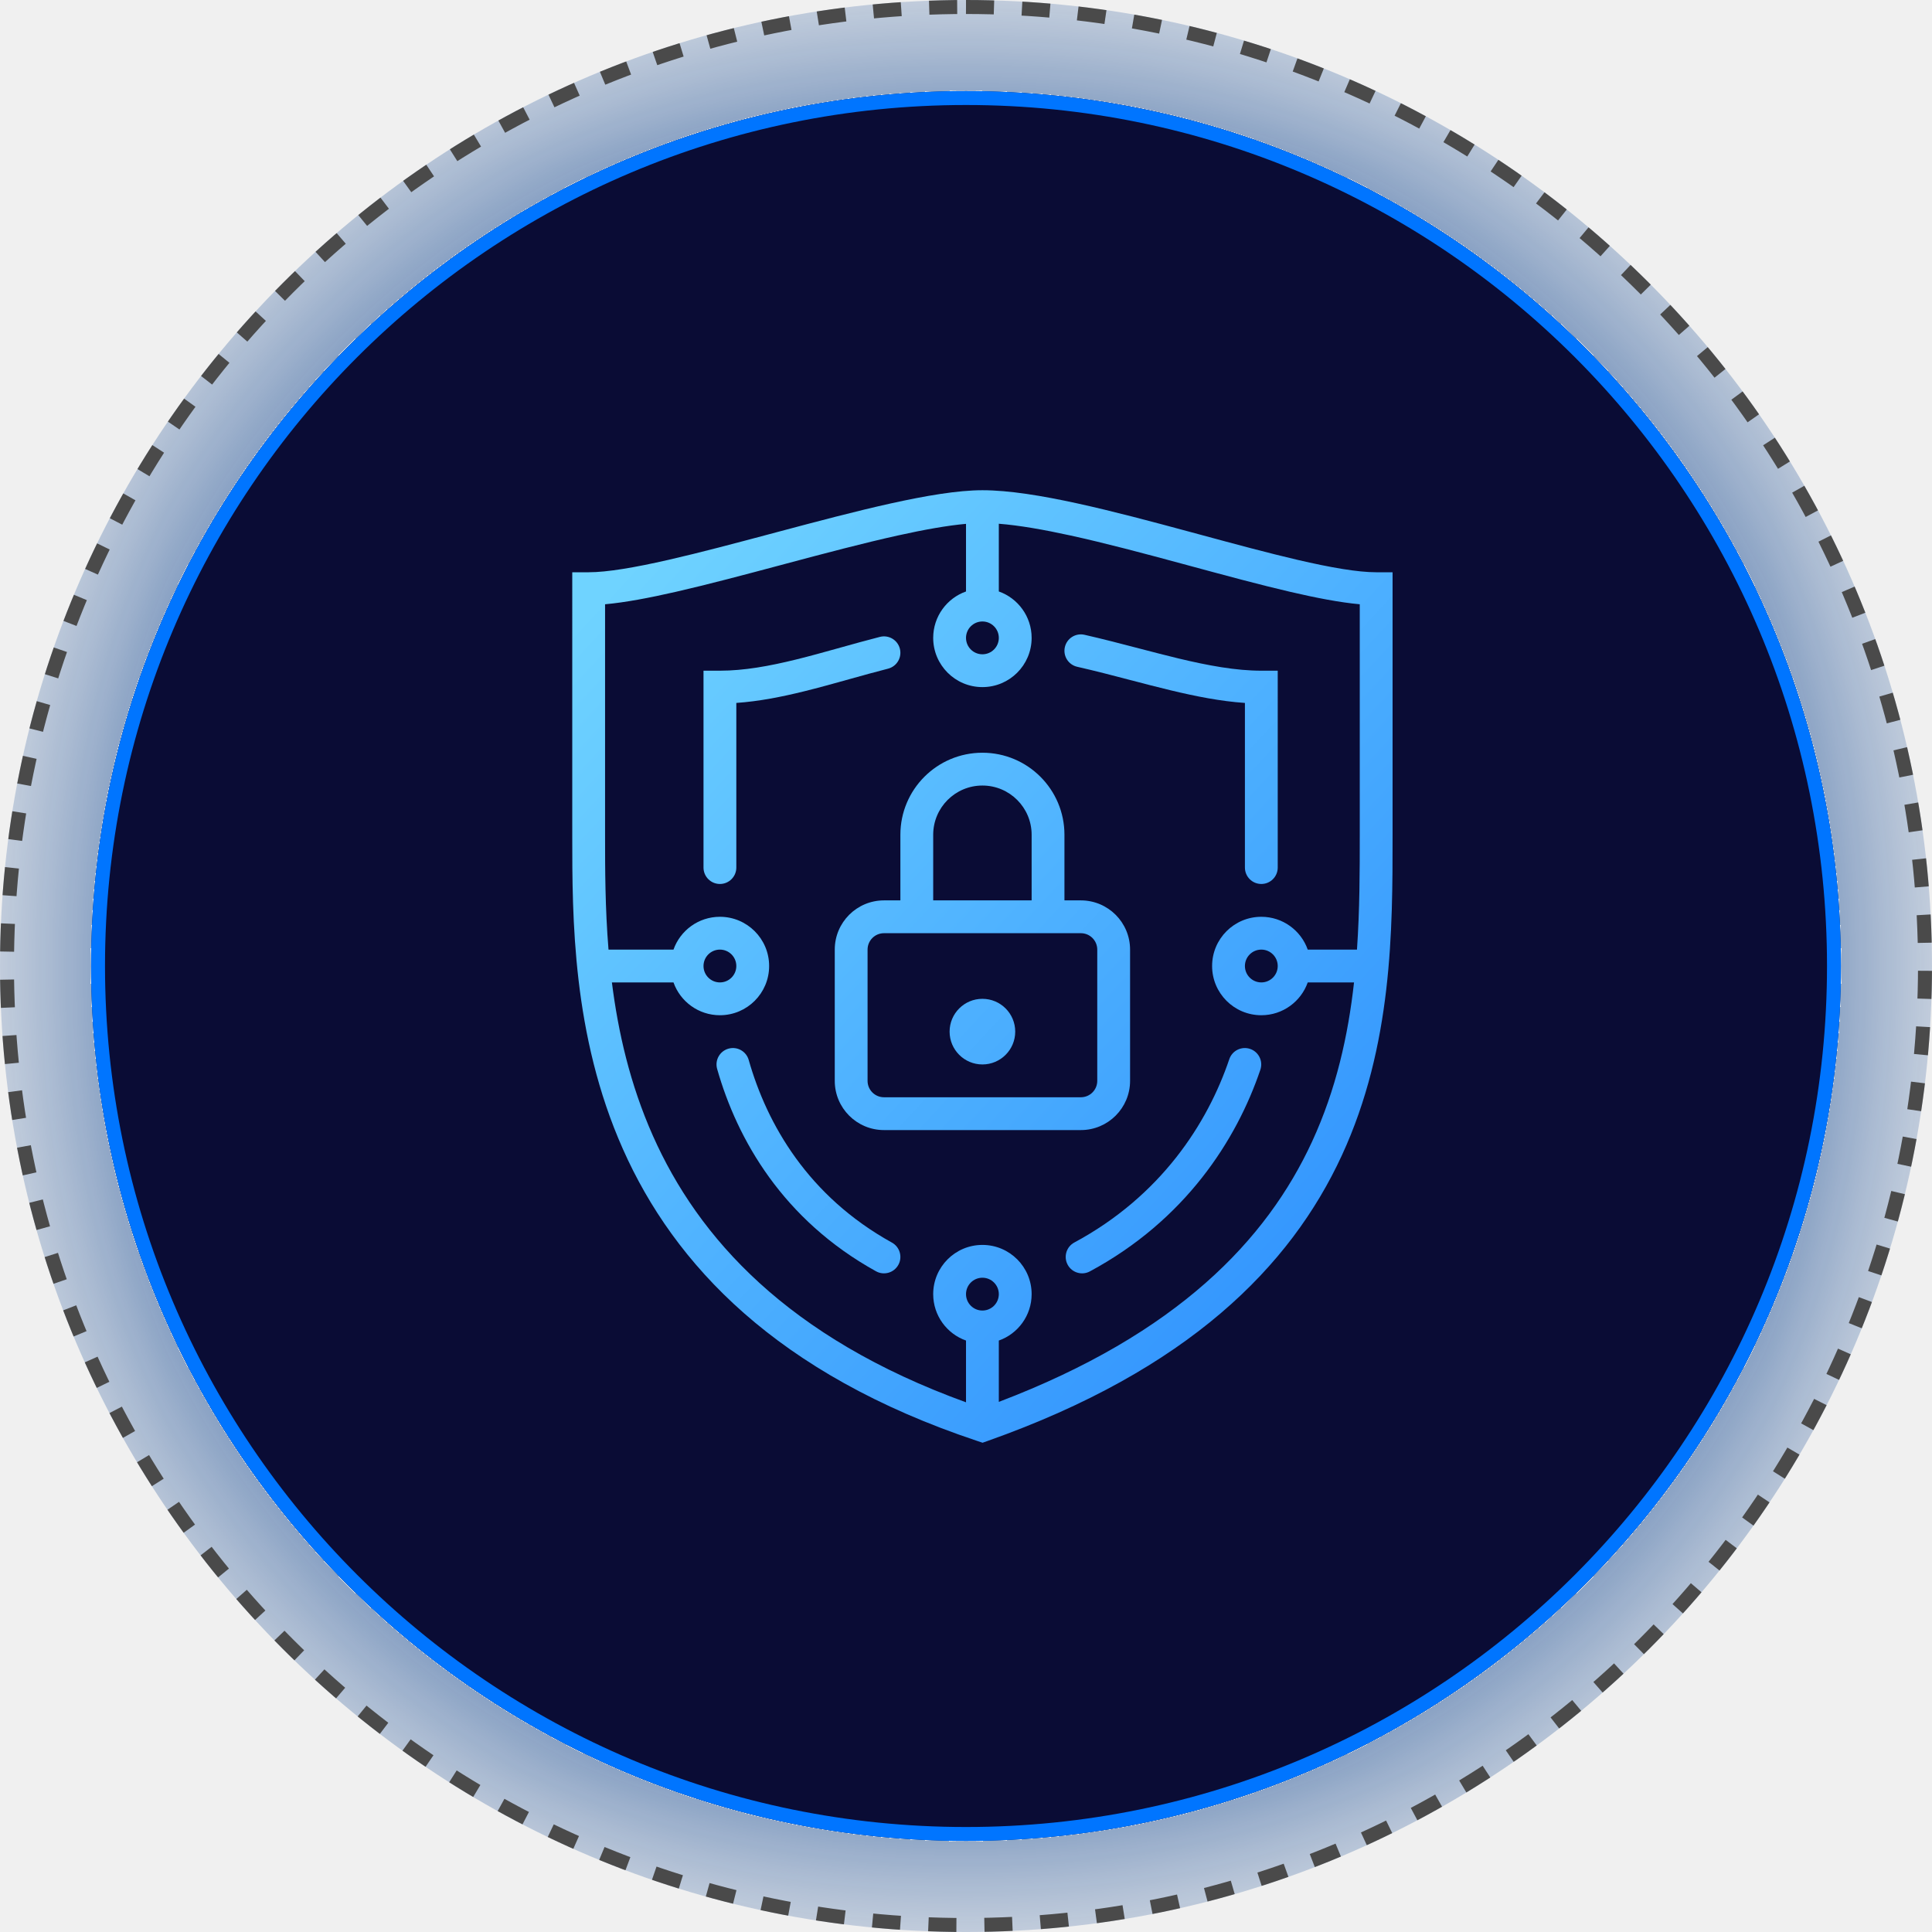
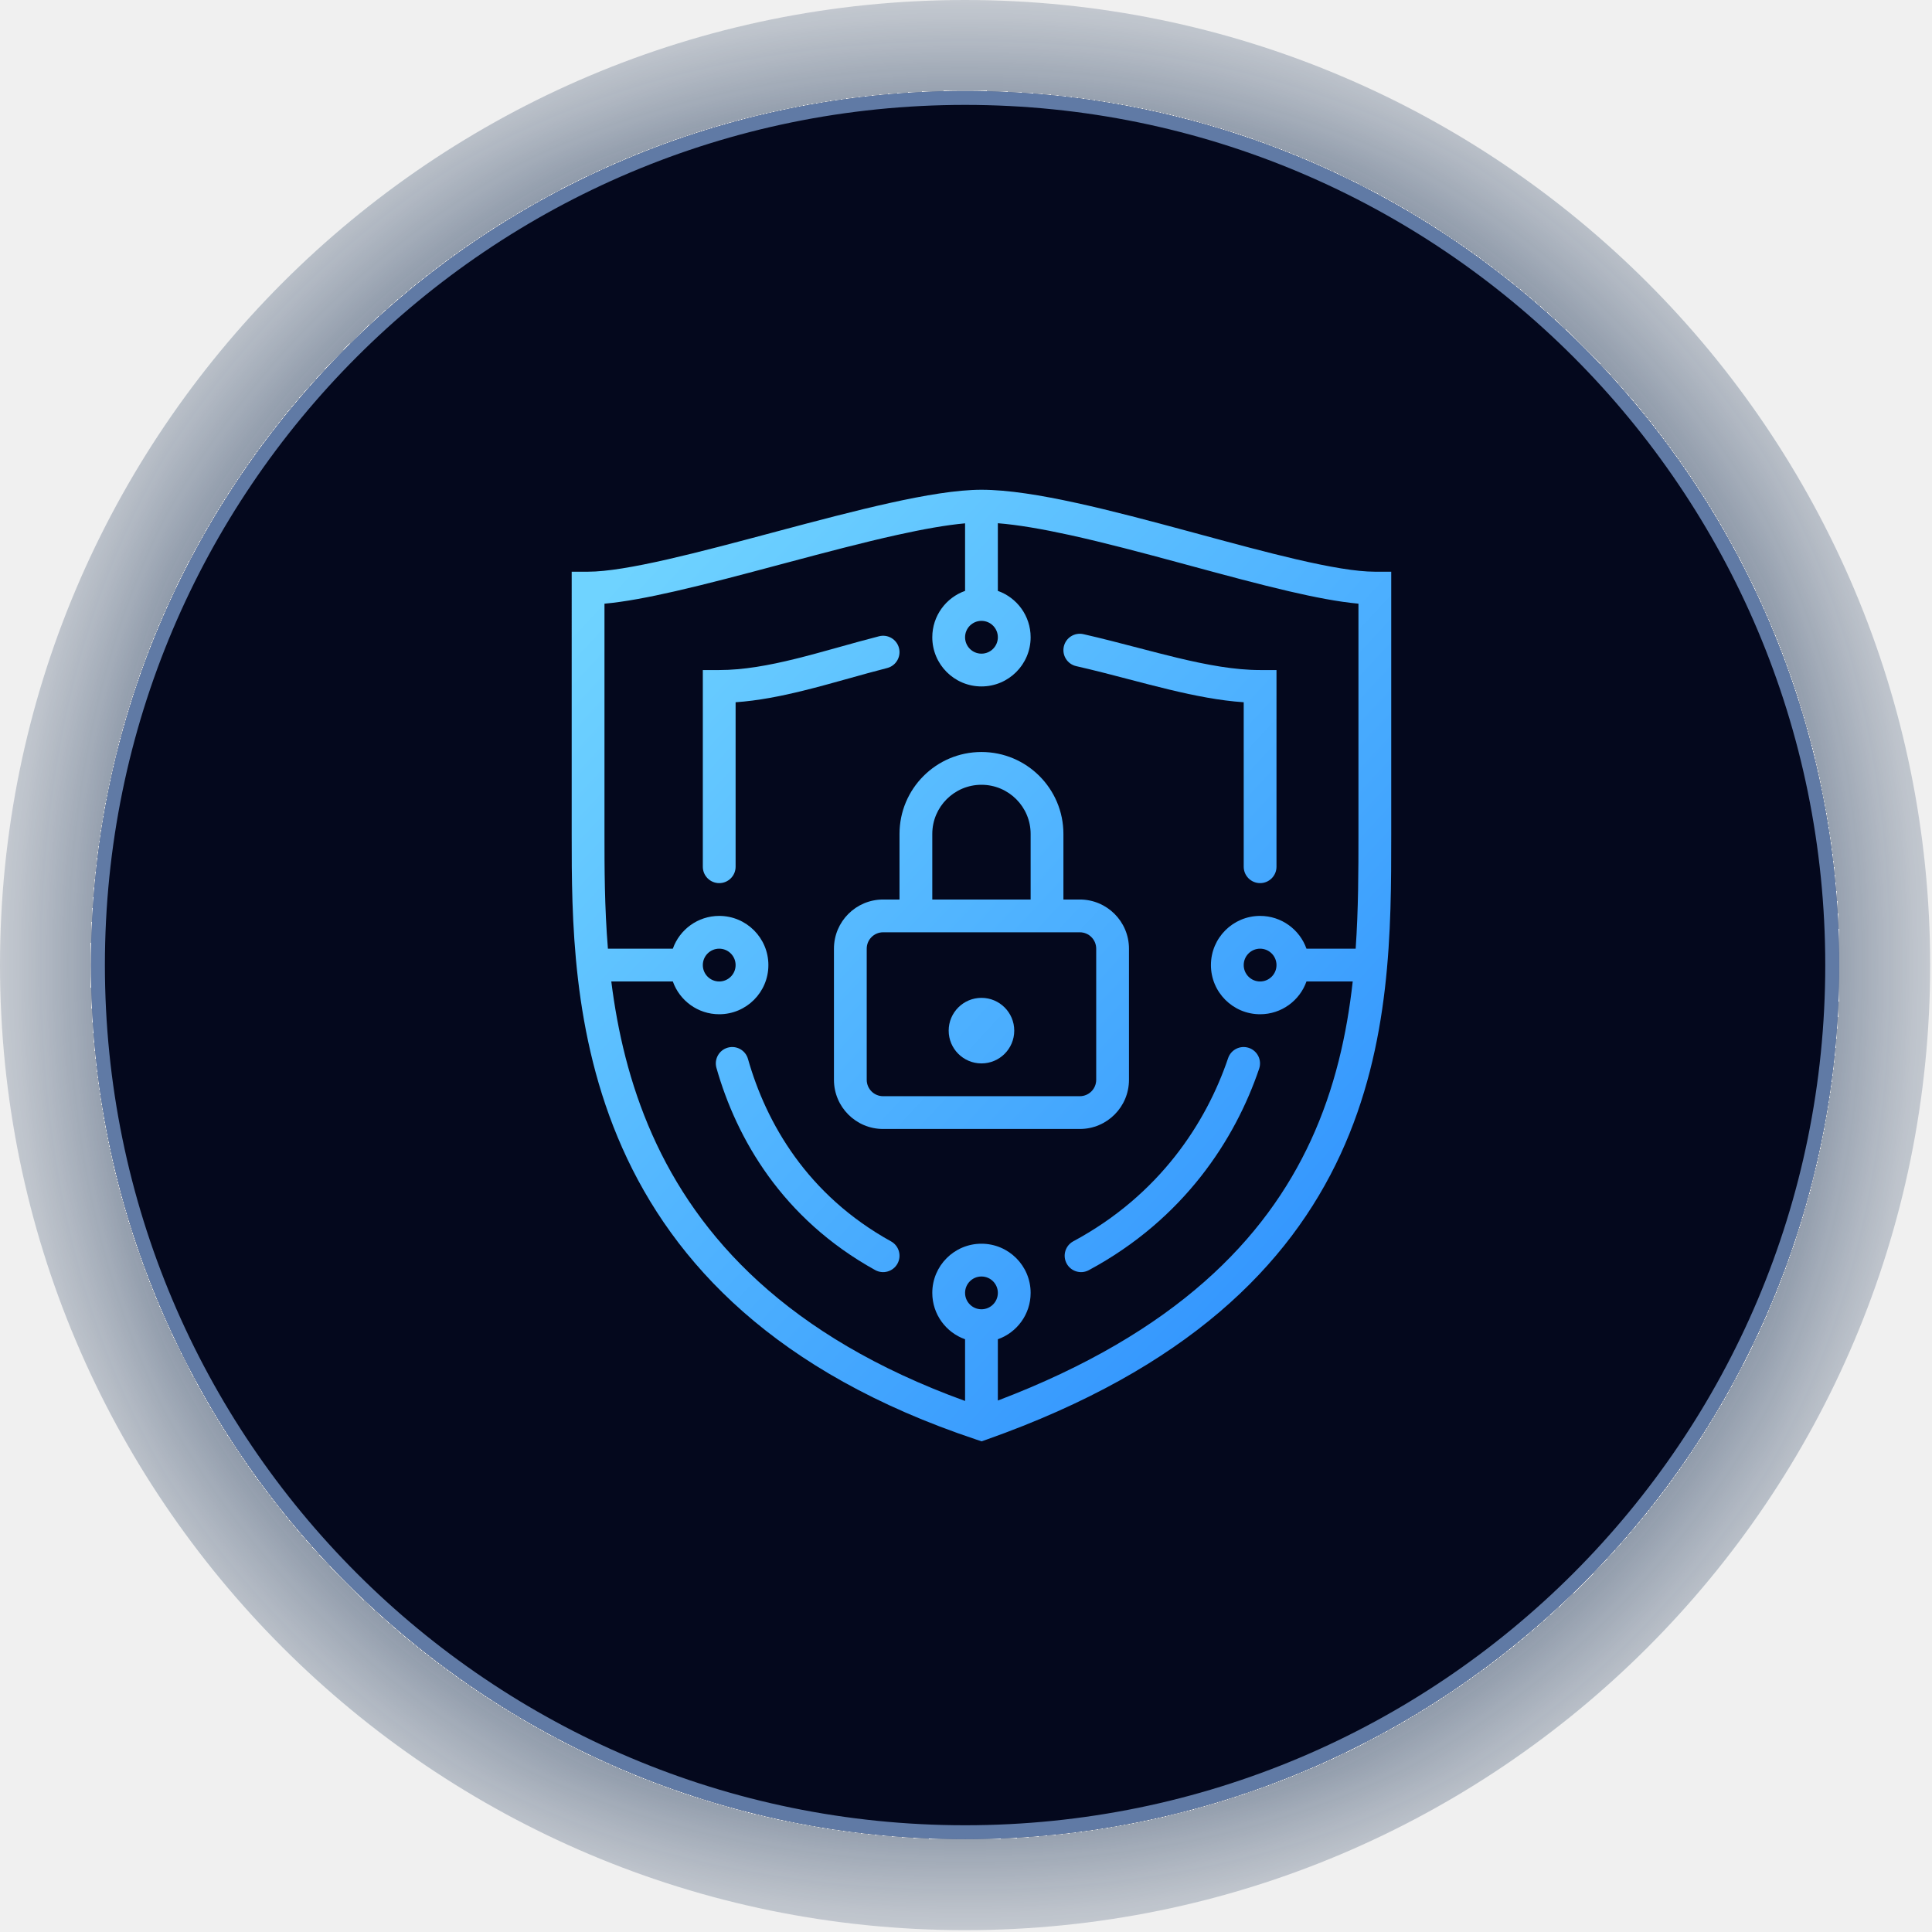
- <svg xmlns="http://www.w3.org/2000/svg" width="497" height="497" viewBox="0 0 497 497" fill="none">
-   <g clip-path="url(#clip0_890_939)">
-     <g filter="url(#filter0_d_890_939)">
-       <rect x="23.41" y="23.41" width="450.181" height="450.181" rx="225.091" fill="#0A0C35" />
-       <rect x="25.211" y="25.211" width="446.58" height="446.58" rx="223.29" stroke="#0075FF" stroke-width="3.601" />
-       <path d="M278.981 163.296C276.708 162.779 274.446 164.203 273.93 166.476C273.414 168.749 274.838 171.011 277.111 171.527C281.806 172.594 286.206 173.746 290.608 174.899C294.091 175.811 297.575 176.723 301.208 177.594C307.618 179.13 314.028 180.407 320.251 180.828L320.25 223.18C320.25 225.511 322.14 227.4 324.47 227.4C326.801 227.4 328.691 225.511 328.691 223.18L328.692 172.534H324.471C317.97 172.534 310.884 171.233 303.175 169.386C300.01 168.627 296.589 167.734 293.072 166.817C288.418 165.602 283.596 164.344 278.981 163.296Z" fill="url(#paint0_linear_890_939)" />
-       <path d="M228.447 172.013C230.705 171.435 232.067 169.136 231.489 166.878C230.911 164.62 228.612 163.258 226.354 163.836C222.941 164.709 219.549 165.656 216.232 166.583L215.413 166.811C211.817 167.815 208.31 168.786 204.851 169.64C197.916 171.351 191.39 172.534 185.196 172.534H180.975V223.18C180.975 225.511 182.865 227.4 185.196 227.4C187.527 227.4 189.416 225.511 189.416 223.18V180.826C195.238 180.426 201.095 179.261 206.874 177.835C210.472 176.947 214.093 175.943 217.682 174.942L218.485 174.717C221.82 173.786 225.127 172.863 228.447 172.013Z" fill="url(#paint1_linear_890_939)" />
-       <path d="M324.226 275.178C324.973 272.97 323.789 270.574 321.581 269.827C319.373 269.08 316.978 270.264 316.231 272.472C310.632 289.019 298.634 307.647 276.369 319.628C274.316 320.732 273.547 323.291 274.652 325.344C275.756 327.397 278.316 328.165 280.368 327.061C304.864 313.88 318.08 293.341 324.226 275.178Z" fill="url(#paint2_linear_890_939)" />
-       <path d="M192.602 272.671C191.965 270.429 189.631 269.128 187.388 269.765C185.146 270.403 183.845 272.737 184.482 274.979C189.643 293.14 201.402 313.788 225.358 327.037C227.397 328.166 229.965 327.427 231.093 325.387C232.222 323.347 231.483 320.779 229.443 319.651C207.904 307.739 197.305 289.22 192.602 272.671Z" fill="url(#paint3_linear_890_939)" />
-       <path d="M252.723 273.825C257.384 273.825 261.163 270.046 261.163 265.384C261.163 260.722 257.384 256.943 252.723 256.943C248.061 256.943 244.282 260.722 244.282 265.384C244.282 270.046 248.061 273.825 252.723 273.825Z" fill="url(#paint4_linear_890_939)" />
-       <path fill-rule="evenodd" clip-rule="evenodd" d="M231.62 231.621V214.739C231.62 203.084 241.068 193.637 252.723 193.637C264.377 193.637 273.825 203.084 273.825 214.739V231.621H278.045C285.038 231.621 290.707 237.289 290.707 244.282V278.046C290.707 285.038 285.038 290.707 278.045 290.707H227.4C220.407 290.707 214.739 285.038 214.739 278.046V244.282C214.739 237.289 220.407 231.621 227.4 231.621H231.62ZM265.384 214.739V231.621H240.061V214.739C240.061 207.746 245.73 202.077 252.723 202.077C259.715 202.077 265.384 207.746 265.384 214.739ZM227.4 240.061C225.069 240.061 223.179 241.951 223.179 244.282V278.046C223.179 280.376 225.069 282.266 227.4 282.266H278.045C280.376 282.266 282.266 280.376 282.266 278.046V244.282C282.266 241.951 280.376 240.061 278.045 240.061H227.4Z" fill="url(#paint5_linear_890_939)" />
-       <path fill-rule="evenodd" clip-rule="evenodd" d="M229.159 129.506C238.125 127.521 246.425 126.109 252.723 126.109C259.53 126.109 268.075 127.513 277.168 129.504C286.316 131.508 296.302 134.171 306.052 136.807L308.705 137.524C317.564 139.921 326.148 142.244 333.802 144.024C342.3 146 349.269 147.212 354.014 147.212H358.235V215.042C358.235 239.15 358.235 268.948 345.185 297.223C331.964 325.869 305.648 352.408 254.132 370.653L252.765 371.138L251.389 370.679C199.711 353.453 173.418 325.245 160.236 295.586C147.21 266.277 147.21 235.986 147.211 214.954L147.212 147.212H151.432C156.185 147.212 163.29 145.998 171.958 144.02C180.139 142.154 189.376 139.69 198.815 137.172L200.199 136.803C210.075 134.169 220.12 131.507 229.159 129.506ZM155.652 155.446L155.652 214.739C155.652 223.501 155.659 233.554 156.538 244.282H173.254C174.993 239.364 179.683 235.841 185.195 235.841C192.188 235.841 197.857 241.51 197.857 248.502C197.857 255.495 192.188 261.164 185.195 261.164C179.683 261.164 174.993 257.64 173.254 252.723H157.409C159.013 265.492 162.081 278.954 167.95 292.158C179.629 318.436 202.608 344.103 248.502 360.739V344.852C243.584 343.114 240.061 338.424 240.061 332.911C240.061 325.919 245.73 320.25 252.723 320.25C259.715 320.25 265.384 325.919 265.384 332.911C265.384 338.424 261.861 343.114 256.943 344.852V360.63C302.942 343.132 325.885 318.898 337.521 293.686C343.737 280.219 346.804 266.329 348.319 252.723H336.411C334.673 257.64 329.983 261.164 324.47 261.164C317.477 261.164 311.809 255.495 311.809 248.502C311.809 241.51 317.477 235.841 324.47 235.841C329.983 235.841 334.673 239.364 336.411 244.282H349.076C349.786 234.085 349.794 224.135 349.794 214.739V155.445C344.651 154.981 338.484 153.779 331.89 152.246C324.08 150.429 315.347 148.066 306.524 145.678L303.85 144.955C294.081 142.315 284.283 139.703 275.362 137.75C268.398 136.225 262.135 135.14 256.943 134.73V152.153C261.861 153.891 265.384 158.581 265.384 164.093C265.384 171.086 259.715 176.755 252.723 176.755C245.73 176.755 240.061 171.086 240.061 164.093C240.061 158.581 243.584 153.891 248.502 152.153V134.758C243.7 135.186 237.738 136.252 230.983 137.748C222.151 139.703 212.28 142.317 202.374 144.959L200.931 145.344C191.546 147.847 182.172 150.348 173.836 152.25C167.112 153.784 160.835 154.984 155.652 155.446ZM252.723 168.314C255.053 168.314 256.943 166.424 256.943 164.093C256.943 161.763 255.053 159.873 252.723 159.873C250.392 159.873 248.502 161.763 248.502 164.093C248.502 166.424 250.392 168.314 252.723 168.314ZM328.691 248.502C328.691 250.833 326.801 252.723 324.47 252.723C322.139 252.723 320.25 250.833 320.25 248.502C320.25 246.171 322.139 244.282 324.47 244.282C326.801 244.282 328.691 246.171 328.691 248.502ZM252.723 337.132C255.053 337.132 256.943 335.242 256.943 332.911C256.943 330.58 255.053 328.691 252.723 328.691C250.392 328.691 248.502 330.58 248.502 332.911C248.502 335.242 250.392 337.132 252.723 337.132ZM189.416 248.502C189.416 250.833 187.526 252.723 185.195 252.723C182.864 252.723 180.975 250.833 180.975 248.502C180.975 246.171 182.864 244.282 185.195 244.282C187.526 244.282 189.416 246.171 189.416 248.502Z" fill="url(#paint6_linear_890_939)" />
+ <svg xmlns="http://www.w3.org/2000/svg" width="477" height="477" viewBox="0 0 477 477" fill="none">
+   <g clip-path="url(#clip0_1517_2700)">
+     <g filter="url(#filter0_d_1517_2700)">
+       <rect x="22.445" y="22.445" width="431.654" height="431.654" rx="215.827" fill="#04081D" />
+       <rect x="24.172" y="24.172" width="428.2" height="428.2" rx="214.1" stroke="#9DC6FF" stroke-opacity="0.6" stroke-width="3.453" />
+       <path d="M267.495 156.572C265.316 156.077 263.147 157.442 262.652 159.622C262.157 161.801 263.523 163.969 265.702 164.464C270.204 165.487 274.423 166.592 278.644 167.698C281.983 168.572 285.324 169.447 288.808 170.282C294.954 171.755 301.1 172.979 307.066 173.383L307.066 213.991C307.066 216.226 308.878 218.038 311.113 218.038C313.348 218.038 315.159 216.226 315.159 213.991L315.16 165.43H311.113C304.88 165.43 298.085 164.183 290.694 162.411C287.659 161.684 284.378 160.828 281.006 159.948C276.544 158.784 271.921 157.577 267.495 156.572Z" fill="url(#paint0_linear_1517_2700)" />
+       <path d="M219.041 164.931C221.206 164.376 222.512 162.172 221.958 160.007C221.404 157.841 219.199 156.536 217.034 157.09C213.762 157.927 210.51 158.835 207.329 159.724L206.544 159.943C203.096 160.905 199.733 161.836 196.416 162.655C189.767 164.296 183.509 165.43 177.57 165.43H173.523V213.991C173.523 216.226 175.335 218.038 177.57 218.038C179.805 218.038 181.617 216.226 181.617 213.991V173.381C187.199 172.998 192.814 171.88 198.356 170.512C201.806 169.661 205.278 168.699 208.719 167.738L209.489 167.524C212.687 166.631 215.858 165.745 219.041 164.931Z" fill="url(#paint1_linear_1517_2700)" />
+       <path d="M310.879 263.849C311.595 261.732 310.459 259.435 308.342 258.719C306.225 258.003 303.928 259.138 303.212 261.255C297.844 277.121 286.339 294.982 264.991 306.47C263.022 307.529 262.285 309.983 263.344 311.951C264.404 313.919 266.857 314.656 268.826 313.597C292.314 300.958 304.986 281.265 310.879 263.849Z" fill="url(#paint2_linear_1517_2700)" />
+       <path d="M184.671 261.446C184.06 259.296 181.822 258.049 179.672 258.66C177.523 259.271 176.275 261.509 176.886 263.659C181.835 281.072 193.109 300.871 216.079 313.575C218.035 314.656 220.497 313.948 221.579 311.992C222.66 310.036 221.952 307.574 219.996 306.492C199.344 295.07 189.18 277.313 184.671 261.446Z" fill="url(#paint3_linear_1517_2700)" />
+       <path d="M242.318 262.552C246.788 262.552 250.411 258.929 250.411 254.459C250.411 249.989 246.788 246.365 242.318 246.365C237.848 246.365 234.224 249.989 234.224 254.459C234.224 258.929 237.848 262.552 242.318 262.552Z" fill="url(#paint4_linear_1517_2700)" />
+       <path fill-rule="evenodd" clip-rule="evenodd" d="M222.084 222.085V205.898C222.084 194.723 231.143 185.664 242.318 185.664C253.492 185.664 262.551 194.723 262.551 205.898V222.085H266.598C273.303 222.085 278.738 227.52 278.738 234.225V266.599C278.738 273.304 273.303 278.739 266.598 278.739H218.037C211.332 278.739 205.897 273.304 205.897 266.599V234.225C205.897 227.52 211.332 222.085 218.037 222.085H222.084ZM254.458 205.898V222.085H230.177V205.898C230.177 199.193 235.613 193.758 242.318 193.758C249.023 193.758 254.458 199.193 254.458 205.898ZM218.037 230.178C215.802 230.178 213.99 231.99 213.99 234.225V266.599C213.99 268.834 215.802 270.646 218.037 270.646H266.598C268.833 270.646 270.645 268.834 270.645 266.599V234.225C270.645 231.99 268.833 230.178 266.598 230.178H218.037Z" fill="url(#paint5_linear_1517_2700)" />
+       <path fill-rule="evenodd" clip-rule="evenodd" d="M219.724 124.173C228.321 122.27 236.279 120.916 242.318 120.916C248.845 120.916 257.038 122.262 265.757 124.171C274.529 126.092 284.103 128.646 293.452 131.173L295.996 131.861C304.491 134.16 312.721 136.387 320.06 138.093C328.208 139.988 334.89 141.15 339.441 141.15H343.487V206.189C343.488 229.304 343.488 257.876 330.975 284.988C318.297 312.455 293.065 337.901 243.669 355.395L242.358 355.86L241.039 355.42C191.488 338.903 166.277 311.856 153.638 283.418C141.147 255.315 141.148 226.271 141.148 206.104L141.149 141.15H145.196C149.753 141.15 156.566 139.986 164.877 138.09C172.722 136.3 181.578 133.938 190.629 131.523L191.955 131.17C201.426 128.644 211.057 126.092 219.724 124.173ZM149.242 149.046L149.242 205.898C149.242 214.3 149.249 223.938 150.092 234.225H166.12C167.787 229.51 172.284 226.132 177.57 226.132C184.274 226.132 189.71 231.567 189.71 238.272C189.71 244.977 184.274 250.412 177.57 250.412C172.284 250.412 167.787 247.034 166.12 242.319H150.926C152.464 254.562 155.406 267.47 161.034 280.131C172.232 305.327 194.266 329.938 238.271 345.89V330.656C233.556 328.99 230.177 324.493 230.177 319.207C230.177 312.502 235.613 307.067 242.318 307.067C249.023 307.067 254.458 312.502 254.458 319.207C254.458 324.493 251.08 328.99 246.364 330.656V345.785C290.471 329.007 312.469 305.77 323.626 281.596C329.586 268.683 332.528 255.365 333.979 242.319H322.562C320.895 247.034 316.398 250.412 311.112 250.412C304.408 250.412 298.972 244.977 298.972 238.272C298.972 231.567 304.408 226.132 311.112 226.132C316.398 226.132 320.895 229.51 322.562 234.225H334.705C335.386 224.448 335.394 214.907 335.394 205.898V149.044C330.462 148.599 324.549 147.447 318.227 145.977C310.738 144.235 302.365 141.969 293.905 139.68L291.341 138.986C281.974 136.455 272.579 133.95 264.026 132.077C257.348 130.615 251.343 129.575 246.364 129.182V145.887C251.08 147.554 254.458 152.051 254.458 157.337C254.458 164.042 249.023 169.477 242.318 169.477C235.613 169.477 230.177 164.042 230.177 157.337C230.177 152.051 233.556 147.554 238.271 145.887V129.209C233.666 129.619 227.95 130.641 221.473 132.075C213.004 133.95 203.54 136.457 194.041 138.99L192.657 139.359C183.658 141.759 174.67 144.157 166.677 145.98C160.23 147.451 154.212 148.602 149.242 149.046ZM242.318 161.384C244.553 161.384 246.364 159.572 246.364 157.337C246.364 155.102 244.553 153.29 242.318 153.29C240.083 153.29 238.271 155.102 238.271 157.337C238.271 159.572 240.083 161.384 242.318 161.384ZM315.159 238.272C315.159 240.507 313.347 242.319 311.112 242.319C308.877 242.319 307.066 240.507 307.066 238.272C307.066 236.037 308.877 234.225 311.112 234.225C313.347 234.225 315.159 236.037 315.159 238.272ZM242.318 323.254C244.553 323.254 246.364 321.442 246.364 319.207C246.364 316.972 244.553 315.16 242.318 315.16C240.083 315.16 238.271 316.972 238.271 319.207C238.271 321.442 240.083 323.254 242.318 323.254ZM181.616 238.272C181.616 240.507 179.805 242.319 177.57 242.319C175.335 242.319 173.523 240.507 173.523 238.272C173.523 236.037 175.335 234.225 177.57 234.225C179.805 234.225 181.616 236.037 181.616 238.272Z" fill="url(#paint6_linear_1517_2700)" />
    </g>
  </g>
-   <rect x="1.801" y="1.801" width="493.399" height="493.399" rx="246.699" stroke="#4A4A4A" stroke-width="3.601" stroke-dasharray="7.2 7.2" />
  <defs>
-     <filter id="filter0_d_890_939" x="-66.626" y="-66.626" width="630.254" height="630.254" filterUnits="userSpaceOnUse" color-interpolation-filters="sRGB">
+     <filter id="filter0_d_1517_2700" x="-63.885" y="-63.885" width="604.316" height="604.316" filterUnits="userSpaceOnUse" color-interpolation-filters="sRGB">
      <feFlood flood-opacity="0" result="BackgroundImageFix" />
      <feColorMatrix in="SourceAlpha" type="matrix" values="0 0 0 0 0 0 0 0 0 0 0 0 0 0 0 0 0 0 127 0" result="hardAlpha" />
      <feOffset />
-       <feGaussianBlur stdDeviation="45.018" />
+       <feGaussianBlur stdDeviation="43.165" />
      <feComposite in2="hardAlpha" operator="out" />
-       <feColorMatrix type="matrix" values="0 0 0 0 0.069 0 0 0 0 0.276 0 0 0 0 0.565 0 0 0 1 0" />
-       <feBlend mode="normal" in2="BackgroundImageFix" result="effect1_dropShadow_890_939" />
-       <feBlend mode="normal" in="SourceGraphic" in2="effect1_dropShadow_890_939" result="shape" />
+       <feColorMatrix type="matrix" values="0 0 0 0 0.122 0 0 0 0 0.216 0 0 0 0 0.349 0 0 0 1 0" />
+       <feBlend mode="normal" in2="BackgroundImageFix" result="effect1_dropShadow_1517_2700" />
+       <feBlend mode="normal" in="SourceGraphic" in2="effect1_dropShadow_1517_2700" result="shape" />
    </filter>
-     <linearGradient id="paint0_linear_890_939" x1="170.566" y1="136.303" x2="389.05" y2="339.042" gradientUnits="userSpaceOnUse">
+     <linearGradient id="paint0_linear_1517_2700" x1="163.542" y1="130.69" x2="373.034" y2="325.085" gradientUnits="userSpaceOnUse">
      <stop stop-color="#6FD3FF" />
      <stop offset="1" stop-color="#288AFE" />
    </linearGradient>
-     <linearGradient id="paint1_linear_890_939" x1="170.566" y1="136.303" x2="389.05" y2="339.042" gradientUnits="userSpaceOnUse">
+     <linearGradient id="paint1_linear_1517_2700" x1="163.542" y1="130.69" x2="373.034" y2="325.085" gradientUnits="userSpaceOnUse">
      <stop stop-color="#6FD3FF" />
      <stop offset="1" stop-color="#288AFE" />
    </linearGradient>
-     <linearGradient id="paint2_linear_890_939" x1="170.566" y1="136.303" x2="389.05" y2="339.042" gradientUnits="userSpaceOnUse">
+     <linearGradient id="paint2_linear_1517_2700" x1="163.542" y1="130.69" x2="373.034" y2="325.085" gradientUnits="userSpaceOnUse">
      <stop stop-color="#6FD3FF" />
      <stop offset="1" stop-color="#288AFE" />
    </linearGradient>
-     <linearGradient id="paint3_linear_890_939" x1="170.566" y1="136.303" x2="389.05" y2="339.042" gradientUnits="userSpaceOnUse">
+     <linearGradient id="paint3_linear_1517_2700" x1="163.542" y1="130.69" x2="373.034" y2="325.085" gradientUnits="userSpaceOnUse">
      <stop stop-color="#6FD3FF" />
      <stop offset="1" stop-color="#288AFE" />
    </linearGradient>
-     <linearGradient id="paint4_linear_890_939" x1="170.566" y1="136.303" x2="389.05" y2="339.042" gradientUnits="userSpaceOnUse">
+     <linearGradient id="paint4_linear_1517_2700" x1="163.542" y1="130.69" x2="373.034" y2="325.085" gradientUnits="userSpaceOnUse">
      <stop stop-color="#6FD3FF" />
      <stop offset="1" stop-color="#288AFE" />
    </linearGradient>
-     <linearGradient id="paint5_linear_890_939" x1="170.566" y1="136.303" x2="389.05" y2="339.042" gradientUnits="userSpaceOnUse">
+     <linearGradient id="paint5_linear_1517_2700" x1="163.542" y1="130.69" x2="373.034" y2="325.085" gradientUnits="userSpaceOnUse">
      <stop stop-color="#6FD3FF" />
      <stop offset="1" stop-color="#288AFE" />
    </linearGradient>
-     <linearGradient id="paint6_linear_890_939" x1="170.566" y1="136.303" x2="389.05" y2="339.042" gradientUnits="userSpaceOnUse">
+     <linearGradient id="paint6_linear_1517_2700" x1="163.542" y1="130.69" x2="373.034" y2="325.085" gradientUnits="userSpaceOnUse">
      <stop stop-color="#6FD3FF" />
      <stop offset="1" stop-color="#288AFE" />
    </linearGradient>
-     <clipPath id="clip0_890_939">
-       <rect width="497" height="497" rx="248.5" fill="white" />
+     <clipPath id="clip0_1517_2700">
+       <rect width="476.546" height="476.546" rx="238.273" fill="white" />
    </clipPath>
  </defs>
</svg>
